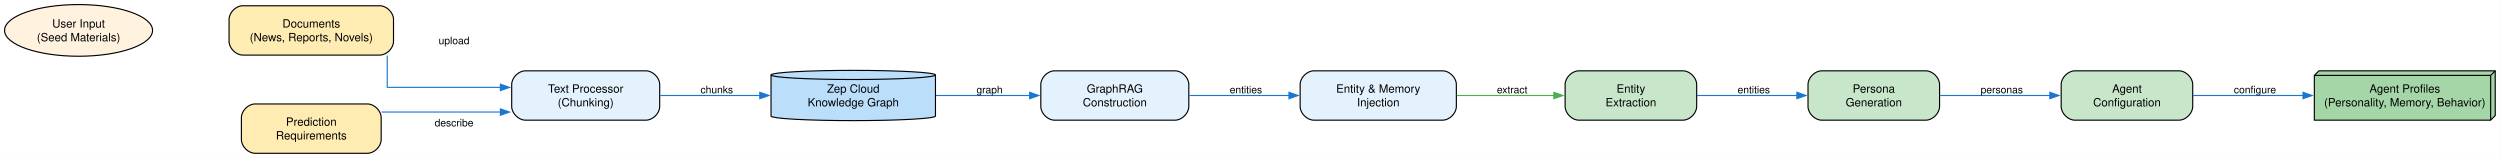
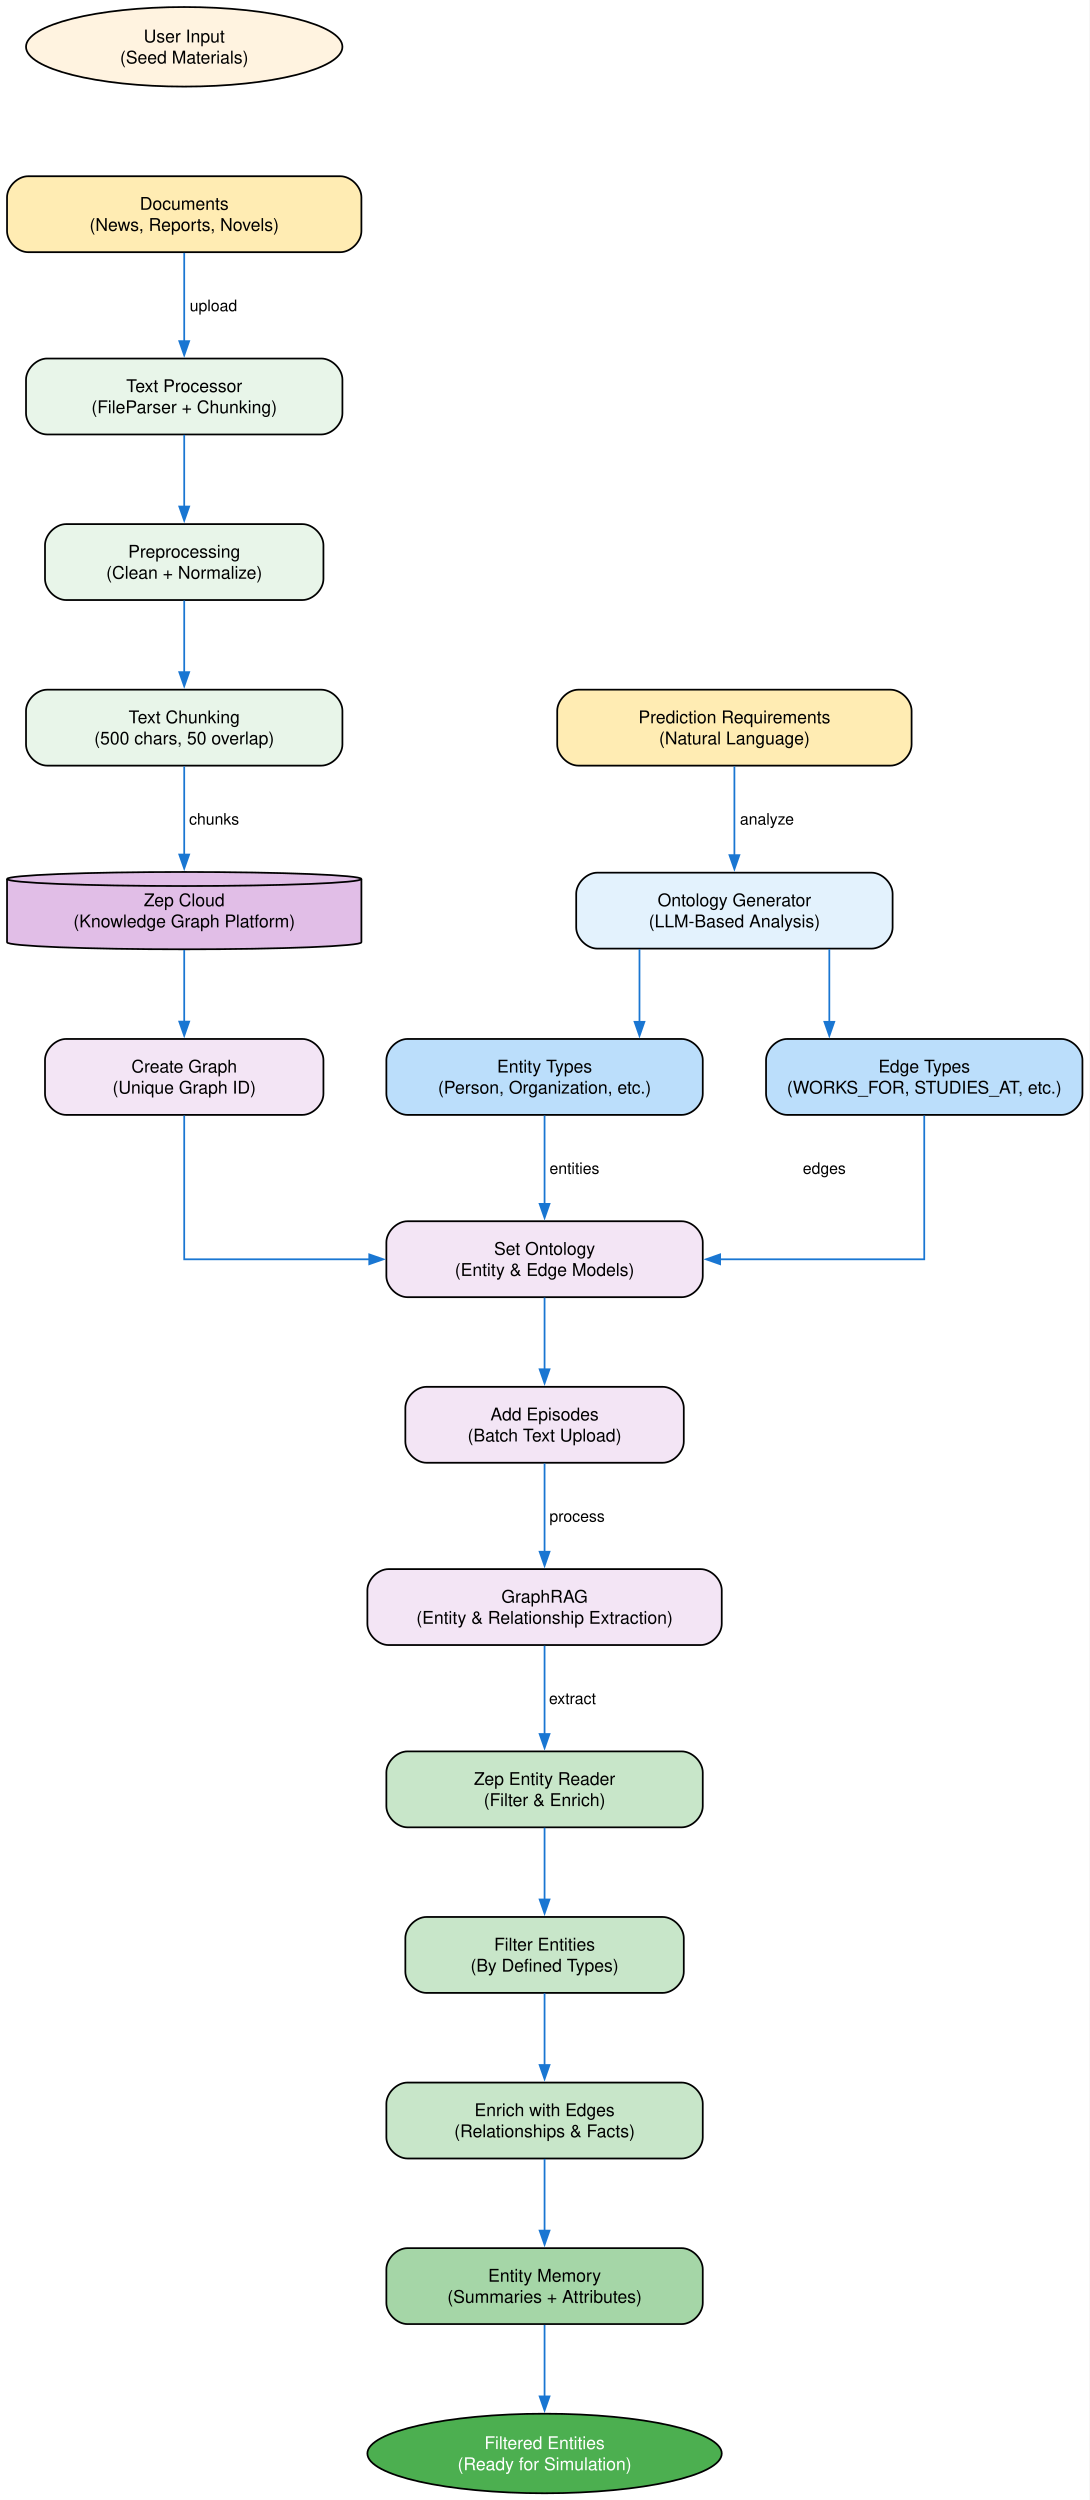
- <svg xmlns="http://www.w3.org/2000/svg" width="4561pt" height="288pt" viewBox="0.00 0.00 4561.00 288.00">
-   <g id="graph0" class="graph" transform="scale(2.08333 2.08333) rotate(0) translate(4 134.23)">
-     <polygon fill="white" stroke="none" points="-4,4 -4,-134.23 2185.1,-134.23 2185.1,4 -4,4" />
+ <svg xmlns="http://www.w3.org/2000/svg" width="1291pt" height="2963pt" viewBox="0.00 0.00 1291.00 2963.00">
+   <g id="graph0" class="graph" transform="scale(2.08333 2.08333) rotate(0) translate(4 1418.41)">
+     <polygon fill="white" stroke="none" points="-4,4 -4,-1418.41 615.8,-1418.41 615.8,4 -4,4" />
    <g id="node1" class="node">
-       <ellipse fill="#fff3e0" stroke="black" cx="64.8" cy="-107.6" rx="64.8" ry="22.63" />
-       <text xml:space="preserve" text-anchor="middle" x="64.8" y="-110.1" font-family="Helvetica,sans-Serif" font-size="10.00">User Input</text>
-       <text xml:space="preserve" text-anchor="middle" x="64.8" y="-98.1" font-family="Helvetica,sans-Serif" font-size="10.00">(Seed Materials)</text>
+       <ellipse fill="#fff3e0" stroke="black" cx="100.8" cy="-1391.78" rx="90" ry="22.63" />
+       <text xml:space="preserve" text-anchor="middle" x="100.8" y="-1394.28" font-family="Helvetica,sans-Serif" font-size="10.00">User Input</text>
+       <text xml:space="preserve" text-anchor="middle" x="100.8" y="-1382.28" font-family="Helvetica,sans-Serif" font-size="10.00">(Seed Materials)</text>
    </g>
    <g id="node2" class="node">
-       <path fill="#ffecb3" stroke="black" d="M328.6,-129.2C328.6,-129.2 208.6,-129.2 208.6,-129.2 202.6,-129.2 196.6,-123.2 196.6,-117.2 196.6,-117.2 196.6,-98 196.6,-98 196.6,-92 202.6,-86 208.6,-86 208.6,-86 328.6,-86 328.6,-86 334.6,-86 340.6,-92 340.6,-98 340.6,-98 340.6,-117.2 340.6,-117.2 340.6,-123.2 334.6,-129.2 328.6,-129.2" />
-       <text xml:space="preserve" text-anchor="middle" x="268.6" y="-110.1" font-family="Helvetica,sans-Serif" font-size="10.00">Documents</text>
-       <text xml:space="preserve" text-anchor="middle" x="268.6" y="-98.1" font-family="Helvetica,sans-Serif" font-size="10.00">(News, Reports, Novels)</text>
+       <path fill="#ffecb3" stroke="black" d="M189.6,-1318.15C189.6,-1318.15 12,-1318.15 12,-1318.15 6,-1318.15 0,-1312.15 0,-1306.15 0,-1306.15 0,-1286.95 0,-1286.95 0,-1280.95 6,-1274.95 12,-1274.95 12,-1274.95 189.6,-1274.95 189.6,-1274.95 195.6,-1274.95 201.6,-1280.95 201.6,-1286.95 201.6,-1286.95 201.6,-1306.15 201.6,-1306.15 201.6,-1312.15 195.6,-1318.15 189.6,-1318.15" />
+       <text xml:space="preserve" text-anchor="middle" x="100.8" y="-1299.05" font-family="Helvetica,sans-Serif" font-size="10.00">Documents</text>
+       <text xml:space="preserve" text-anchor="middle" x="100.8" y="-1287.05" font-family="Helvetica,sans-Serif" font-size="10.00">(News, Reports, Novels)</text>
    </g>
    <g id="node4" class="node">
-       <path fill="#e3f2fd" stroke="black" d="M561.7,-72.2C561.7,-72.2 456.1,-72.2 456.1,-72.2 450.1,-72.2 444.1,-66.2 444.1,-60.2 444.1,-60.2 444.1,-41 444.1,-41 444.1,-35 450.1,-29 456.1,-29 456.1,-29 561.7,-29 561.7,-29 567.7,-29 573.7,-35 573.7,-41 573.7,-41 573.7,-60.2 573.7,-60.2 573.7,-66.2 567.7,-72.2 561.7,-72.2" />
-       <text xml:space="preserve" text-anchor="middle" x="508.9" y="-53.1" font-family="Helvetica,sans-Serif" font-size="10.00">Text Processor</text>
-       <text xml:space="preserve" text-anchor="middle" x="508.9" y="-41.1" font-family="Helvetica,sans-Serif" font-size="10.00">(Chunking)</text>
+       <path fill="#e8f5e9" stroke="black" d="M178.8,-1214.45C178.8,-1214.45 22.8,-1214.45 22.8,-1214.45 16.8,-1214.45 10.8,-1208.45 10.8,-1202.45 10.8,-1202.45 10.8,-1183.25 10.8,-1183.25 10.8,-1177.25 16.8,-1171.25 22.8,-1171.25 22.8,-1171.25 178.8,-1171.25 178.8,-1171.25 184.8,-1171.25 190.8,-1177.25 190.8,-1183.25 190.8,-1183.25 190.8,-1202.45 190.8,-1202.45 190.8,-1208.45 184.8,-1214.45 178.8,-1214.45" />
+       <text xml:space="preserve" text-anchor="middle" x="100.8" y="-1195.35" font-family="Helvetica,sans-Serif" font-size="10.00">Text Processor</text>
+       <text xml:space="preserve" text-anchor="middle" x="100.8" y="-1183.35" font-family="Helvetica,sans-Serif" font-size="10.00">(FileParser + Chunking)</text>
    </g>
    <g id="edge2" class="edge">
-       <path fill="none" stroke="#1976d2" d="M335.1,-85.57C335.1,-72.2 335.1,-57.7 335.1,-57.7 335.1,-57.7 434.18,-57.7 434.18,-57.7" />
-       <polygon fill="#1976d2" stroke="#1976d2" points="434.18,-60.5 442.18,-57.7 434.18,-54.9 434.18,-60.5" />
-       <text xml:space="preserve" text-anchor="middle" x="392.35" y="-95.55" font-family="Helvetica,sans-Serif" font-size="9.00"> upload</text>
+       <path fill="none" stroke="#1976d2" d="M100.8,-1274.56C100.8,-1274.56 100.8,-1224.33 100.8,-1224.33" />
+       <polygon fill="#1976d2" stroke="#1976d2" points="103.6,-1224.33 100.8,-1216.33 98,-1224.33 103.6,-1224.33" />
+       <text xml:space="preserve" text-anchor="middle" x="116.18" y="-1241.4" font-family="Helvetica,sans-Serif" font-size="9.00"> upload</text>
    </g>
    <g id="node3" class="node">
-       <path fill="#ffecb3" stroke="black" d="M317.8,-43.2C317.8,-43.2 219.4,-43.2 219.4,-43.2 213.4,-43.2 207.4,-37.2 207.4,-31.2 207.4,-31.2 207.4,-12 207.4,-12 207.4,-6 213.4,0 219.4,0 219.4,0 317.8,0 317.8,0 323.8,0 329.8,-6 329.8,-12 329.8,-12 329.8,-31.2 329.8,-31.2 329.8,-37.2 323.8,-43.2 317.8,-43.2" />
-       <text xml:space="preserve" text-anchor="middle" x="268.6" y="-24.1" font-family="Helvetica,sans-Serif" font-size="10.00">Prediction</text>
-       <text xml:space="preserve" text-anchor="middle" x="268.6" y="-12.1" font-family="Helvetica,sans-Serif" font-size="10.00">Requirements</text>
+       <path fill="#ffecb3" stroke="black" d="M502.6,-1026.05C502.6,-1026.05 325,-1026.05 325,-1026.05 319,-1026.05 313,-1020.05 313,-1014.05 313,-1014.05 313,-994.85 313,-994.85 313,-988.85 319,-982.85 325,-982.85 325,-982.85 502.6,-982.85 502.6,-982.85 508.6,-982.85 514.6,-988.85 514.6,-994.85 514.6,-994.85 514.6,-1014.05 514.6,-1014.05 514.6,-1020.05 508.6,-1026.05 502.6,-1026.05" />
+       <text xml:space="preserve" text-anchor="middle" x="413.8" y="-1006.95" font-family="Helvetica,sans-Serif" font-size="10.00">Prediction Requirements</text>
+       <text xml:space="preserve" text-anchor="middle" x="413.8" y="-994.95" font-family="Helvetica,sans-Serif" font-size="10.00">(Natural Language)</text>
+     </g>
+     <g id="node7" class="node">
+       <path fill="#e3f2fd" stroke="black" d="M491.8,-921.95C491.8,-921.95 335.8,-921.95 335.8,-921.95 329.8,-921.95 323.8,-915.95 323.8,-909.95 323.8,-909.95 323.8,-890.75 323.8,-890.75 323.8,-884.75 329.8,-878.75 335.8,-878.75 335.8,-878.75 491.8,-878.75 491.8,-878.75 497.8,-878.75 503.8,-884.75 503.8,-890.75 503.8,-890.75 503.8,-909.95 503.8,-909.95 503.8,-915.95 497.8,-921.95 491.8,-921.95" />
+       <text xml:space="preserve" text-anchor="middle" x="413.8" y="-902.85" font-family="Helvetica,sans-Serif" font-size="10.00">Ontology Generator</text>
+       <text xml:space="preserve" text-anchor="middle" x="413.8" y="-890.85" font-family="Helvetica,sans-Serif" font-size="10.00">(LLM-Based Analysis)</text>
    </g>
    <g id="edge3" class="edge">
-       <path fill="none" stroke="#1976d2" d="M330.17,-36.1C330.17,-36.1 434.19,-36.1 434.19,-36.1" />
-       <polygon fill="#1976d2" stroke="#1976d2" points="434.19,-38.9 442.19,-36.1 434.19,-33.3 434.19,-38.9" />
-       <text xml:space="preserve" text-anchor="middle" x="392.35" y="-23.55" font-family="Helvetica,sans-Serif" font-size="9.00"> describe</text>
+       <path fill="none" stroke="#1976d2" d="M413.8,-982.38C413.8,-982.38 413.8,-931.91 413.8,-931.91" />
+       <polygon fill="#1976d2" stroke="#1976d2" points="416.6,-931.91 413.8,-923.91 411,-931.91 416.6,-931.91" />
+       <text xml:space="preserve" text-anchor="middle" x="431.05" y="-949.3" font-family="Helvetica,sans-Serif" font-size="9.00"> analyze</text>
    </g>
    <g id="node5" class="node">
-       <path fill="#bbdefb" stroke="black" d="M815.2,-68.6C815.2,-70.81 782.93,-72.6 743.2,-72.6 703.47,-72.6 671.2,-70.81 671.2,-68.6 671.2,-68.6 671.2,-32.6 671.2,-32.6 671.2,-30.39 703.47,-28.6 743.2,-28.6 782.93,-28.6 815.2,-30.39 815.2,-32.6 815.2,-32.6 815.2,-68.6 815.2,-68.6" />
-       <path fill="none" stroke="black" d="M815.2,-68.6C815.2,-66.39 782.93,-64.6 743.2,-64.6 703.47,-64.6 671.2,-66.39 671.2,-68.6" />
-       <text xml:space="preserve" text-anchor="middle" x="743.2" y="-53.1" font-family="Helvetica,sans-Serif" font-size="10.00">Zep Cloud</text>
-       <text xml:space="preserve" text-anchor="middle" x="743.2" y="-41.1" font-family="Helvetica,sans-Serif" font-size="10.00">Knowledge Graph</text>
+       <path fill="#e8f5e9" stroke="black" d="M168,-1120.25C168,-1120.25 33.6,-1120.25 33.6,-1120.25 27.6,-1120.25 21.6,-1114.25 21.6,-1108.25 21.6,-1108.25 21.6,-1089.05 21.6,-1089.05 21.6,-1083.05 27.6,-1077.05 33.6,-1077.05 33.6,-1077.05 168,-1077.05 168,-1077.05 174,-1077.05 180,-1083.05 180,-1089.05 180,-1089.05 180,-1108.25 180,-1108.25 180,-1114.25 174,-1120.25 168,-1120.25" />
+       <text xml:space="preserve" text-anchor="middle" x="100.8" y="-1101.15" font-family="Helvetica,sans-Serif" font-size="10.00">Preprocessing</text>
+       <text xml:space="preserve" text-anchor="middle" x="100.8" y="-1089.15" font-family="Helvetica,sans-Serif" font-size="10.00">(Clean + Normalize)</text>
    </g>
    <g id="edge4" class="edge">
-       <path fill="none" stroke="#1976d2" d="M574.17,-50.6C574.17,-50.6 661.36,-50.6 661.36,-50.6" />
-       <polygon fill="#1976d2" stroke="#1976d2" points="661.36,-53.4 669.36,-50.6 661.36,-47.8 661.36,-53.4" />
-       <text xml:space="preserve" text-anchor="middle" x="622.45" y="-52.55" font-family="Helvetica,sans-Serif" font-size="9.00"> chunks</text>
+       <path fill="none" stroke="#1976d2" d="M100.8,-1171.01C100.8,-1171.01 100.8,-1130.22 100.8,-1130.22" />
+       <polygon fill="#1976d2" stroke="#1976d2" points="103.6,-1130.22 100.8,-1122.22 98,-1130.22 103.6,-1130.22" />
    </g>
    <g id="node6" class="node">
-       <path fill="#e3f2fd" stroke="black" d="M1025.05,-72.2C1025.05,-72.2 919.45,-72.2 919.45,-72.2 913.45,-72.2 907.45,-66.2 907.45,-60.2 907.45,-60.2 907.45,-41 907.45,-41 907.45,-35 913.45,-29 919.45,-29 919.45,-29 1025.05,-29 1025.05,-29 1031.05,-29 1037.05,-35 1037.05,-41 1037.05,-41 1037.05,-60.2 1037.05,-60.2 1037.05,-66.2 1031.05,-72.2 1025.05,-72.2" />
-       <text xml:space="preserve" text-anchor="middle" x="972.25" y="-53.1" font-family="Helvetica,sans-Serif" font-size="10.00">GraphRAG</text>
-       <text xml:space="preserve" text-anchor="middle" x="972.25" y="-41.1" font-family="Helvetica,sans-Serif" font-size="10.00">Construction</text>
+       <path fill="#e8f5e9" stroke="black" d="M178.8,-1026.05C178.8,-1026.05 22.8,-1026.05 22.8,-1026.05 16.8,-1026.05 10.8,-1020.05 10.8,-1014.05 10.8,-1014.05 10.8,-994.85 10.8,-994.85 10.8,-988.85 16.8,-982.85 22.8,-982.85 22.8,-982.85 178.8,-982.85 178.8,-982.85 184.8,-982.85 190.8,-988.85 190.8,-994.85 190.8,-994.85 190.8,-1014.05 190.8,-1014.05 190.8,-1020.05 184.8,-1026.05 178.8,-1026.05" />
+       <text xml:space="preserve" text-anchor="middle" x="100.8" y="-1006.95" font-family="Helvetica,sans-Serif" font-size="10.00">Text Chunking</text>
+       <text xml:space="preserve" text-anchor="middle" x="100.8" y="-994.95" font-family="Helvetica,sans-Serif" font-size="10.00">(500 chars, 50 overlap)</text>
    </g>
    <g id="edge5" class="edge">
-       <path fill="none" stroke="#1976d2" d="M815.67,-50.6C815.67,-50.6 897.71,-50.6 897.71,-50.6" />
-       <polygon fill="#1976d2" stroke="#1976d2" points="897.71,-53.4 905.71,-50.6 897.71,-47.8 897.71,-53.4" />
-       <text xml:space="preserve" text-anchor="middle" x="861.33" y="-52.55" font-family="Helvetica,sans-Serif" font-size="9.00"> graph</text>
+       <path fill="none" stroke="#1976d2" d="M100.8,-1076.81C100.8,-1076.81 100.8,-1036.02 100.8,-1036.02" />
+       <polygon fill="#1976d2" stroke="#1976d2" points="103.6,-1036.02 100.8,-1028.02 98,-1036.02 103.6,-1036.02" />
    </g>
-     <g id="node7" class="node">
-       <path fill="#e3f2fd" stroke="black" d="M1259.35,-72.2C1259.35,-72.2 1146.55,-72.2 1146.55,-72.2 1140.55,-72.2 1134.55,-66.2 1134.55,-60.2 1134.55,-60.2 1134.55,-41 1134.55,-41 1134.55,-35 1140.55,-29 1146.55,-29 1146.55,-29 1259.35,-29 1259.35,-29 1265.35,-29 1271.35,-35 1271.35,-41 1271.35,-41 1271.35,-60.2 1271.35,-60.2 1271.35,-66.2 1265.35,-72.2 1259.35,-72.2" />
-       <text xml:space="preserve" text-anchor="middle" x="1202.95" y="-53.1" font-family="Helvetica,sans-Serif" font-size="10.00">Entity &amp; Memory</text>
-       <text xml:space="preserve" text-anchor="middle" x="1202.95" y="-41.1" font-family="Helvetica,sans-Serif" font-size="10.00">Injection</text>
+     <g id="node10" class="node">
+       <path fill="#e1bee7" stroke="black" d="M201.6,-918.35C201.6,-920.56 156.42,-922.35 100.8,-922.35 45.18,-922.35 0,-920.56 0,-918.35 0,-918.35 0,-882.35 0,-882.35 0,-880.15 45.18,-878.35 100.8,-878.35 156.42,-878.35 201.6,-880.15 201.6,-882.35 201.6,-882.35 201.6,-918.35 201.6,-918.35" />
+       <path fill="none" stroke="black" d="M201.6,-918.35C201.6,-916.15 156.42,-914.35 100.8,-914.35 45.18,-914.35 0,-916.15 0,-918.35" />
+       <text xml:space="preserve" text-anchor="middle" x="100.8" y="-902.85" font-family="Helvetica,sans-Serif" font-size="10.00">Zep Cloud</text>
+       <text xml:space="preserve" text-anchor="middle" x="100.8" y="-890.85" font-family="Helvetica,sans-Serif" font-size="10.00">(Knowledge Graph Platform)</text>
    </g>
    <g id="edge6" class="edge">
-       <path fill="none" stroke="#1976d2" d="M1037.43,-50.6C1037.43,-50.6 1124.79,-50.6 1124.79,-50.6" />
-       <polygon fill="#1976d2" stroke="#1976d2" points="1124.79,-53.4 1132.79,-50.6 1124.79,-47.8 1124.79,-53.4" />
-       <text xml:space="preserve" text-anchor="middle" x="1085.8" y="-52.55" font-family="Helvetica,sans-Serif" font-size="9.00"> entities</text>
+       <path fill="none" stroke="#1976d2" d="M100.8,-982.38C100.8,-982.38 100.8,-932.27 100.8,-932.27" />
+       <polygon fill="#1976d2" stroke="#1976d2" points="103.6,-932.27 100.8,-924.27 98,-932.27 103.6,-932.27" />
+       <text xml:space="preserve" text-anchor="middle" x="116.55" y="-949.3" font-family="Helvetica,sans-Serif" font-size="9.00"> chunks</text>
    </g>
    <g id="node8" class="node">
-       <path fill="#c8e6c9" stroke="black" d="M1469.8,-72.2C1469.8,-72.2 1378.6,-72.2 1378.6,-72.2 1372.6,-72.2 1366.6,-66.2 1366.6,-60.2 1366.6,-60.2 1366.6,-41 1366.6,-41 1366.6,-35 1372.6,-29 1378.6,-29 1378.6,-29 1469.8,-29 1469.8,-29 1475.8,-29 1481.8,-35 1481.8,-41 1481.8,-41 1481.8,-60.2 1481.8,-60.2 1481.8,-66.2 1475.8,-72.2 1469.8,-72.2" />
-       <text xml:space="preserve" text-anchor="middle" x="1424.2" y="-53.1" font-family="Helvetica,sans-Serif" font-size="10.00">Entity</text>
-       <text xml:space="preserve" text-anchor="middle" x="1424.2" y="-41.1" font-family="Helvetica,sans-Serif" font-size="10.00">Extraction</text>
+       <path fill="#bbdefb" stroke="black" d="M383.8,-827.35C383.8,-827.35 227.8,-827.35 227.8,-827.35 221.8,-827.35 215.8,-821.35 215.8,-815.35 215.8,-815.35 215.8,-796.15 215.8,-796.15 215.8,-790.15 221.8,-784.15 227.8,-784.15 227.8,-784.15 383.8,-784.15 383.8,-784.15 389.8,-784.15 395.8,-790.15 395.8,-796.15 395.8,-796.15 395.8,-815.35 395.8,-815.35 395.8,-821.35 389.8,-827.35 383.8,-827.35" />
+       <text xml:space="preserve" text-anchor="middle" x="305.8" y="-808.25" font-family="Helvetica,sans-Serif" font-size="10.00">Entity Types</text>
+       <text xml:space="preserve" text-anchor="middle" x="305.8" y="-796.25" font-family="Helvetica,sans-Serif" font-size="10.00">(Person, Organization, etc.)</text>
    </g>
    <g id="edge7" class="edge">
-       <path fill="none" stroke="#4caf50" d="M1271.74,-50.6C1271.74,-50.6 1356.73,-50.6 1356.73,-50.6" />
-       <polygon fill="#4caf50" stroke="#4caf50" points="1356.73,-53.4 1364.73,-50.6 1356.73,-47.8 1356.73,-53.4" />
-       <text xml:space="preserve" text-anchor="middle" x="1318.98" y="-52.55" font-family="Helvetica,sans-Serif" font-size="9.00"> extract</text>
+       <path fill="none" stroke="#1976d2" d="M359.8,-878.41C359.8,-878.41 359.8,-837.09 359.8,-837.09" />
+       <polygon fill="#1976d2" stroke="#1976d2" points="362.6,-837.09 359.8,-829.09 357,-837.09 362.6,-837.09" />
    </g>
    <g id="node9" class="node">
-       <path fill="#c8e6c9" stroke="black" d="M1682.5,-72.2C1682.5,-72.2 1591.3,-72.2 1591.3,-72.2 1585.3,-72.2 1579.3,-66.2 1579.3,-60.2 1579.3,-60.2 1579.3,-41 1579.3,-41 1579.3,-35 1585.3,-29 1591.3,-29 1591.3,-29 1682.5,-29 1682.5,-29 1688.5,-29 1694.5,-35 1694.5,-41 1694.5,-41 1694.5,-60.2 1694.5,-60.2 1694.5,-66.2 1688.5,-72.2 1682.5,-72.2" />
-       <text xml:space="preserve" text-anchor="middle" x="1636.9" y="-53.1" font-family="Helvetica,sans-Serif" font-size="10.00">Persona</text>
-       <text xml:space="preserve" text-anchor="middle" x="1636.9" y="-41.1" font-family="Helvetica,sans-Serif" font-size="10.00">Generation</text>
+       <path fill="#bbdefb" stroke="black" d="M599.8,-827.35C599.8,-827.35 443.8,-827.35 443.8,-827.35 437.8,-827.35 431.8,-821.35 431.8,-815.35 431.8,-815.35 431.8,-796.15 431.8,-796.15 431.8,-790.15 437.8,-784.15 443.8,-784.15 443.8,-784.15 599.8,-784.15 599.8,-784.15 605.8,-784.15 611.8,-790.15 611.8,-796.15 611.8,-796.15 611.8,-815.35 611.8,-815.35 611.8,-821.35 605.8,-827.35 599.8,-827.35" />
+       <text xml:space="preserve" text-anchor="middle" x="521.8" y="-808.25" font-family="Helvetica,sans-Serif" font-size="10.00">Edge Types</text>
+       <text xml:space="preserve" text-anchor="middle" x="521.8" y="-796.25" font-family="Helvetica,sans-Serif" font-size="10.00">(WORKS_FOR, STUDIES_AT, etc.)</text>
    </g>
    <g id="edge8" class="edge">
-       <path fill="none" stroke="#1976d2" d="M1482.04,-50.6C1482.04,-50.6 1569.56,-50.6 1569.56,-50.6" />
-       <polygon fill="#1976d2" stroke="#1976d2" points="1569.56,-53.4 1577.56,-50.6 1569.56,-47.8 1569.56,-53.4" />
-       <text xml:space="preserve" text-anchor="middle" x="1530.55" y="-52.55" font-family="Helvetica,sans-Serif" font-size="9.00"> entities</text>
+       <path fill="none" stroke="#1976d2" d="M467.8,-878.41C467.8,-878.41 467.8,-837.09 467.8,-837.09" />
+       <polygon fill="#1976d2" stroke="#1976d2" points="470.6,-837.09 467.8,-829.09 465,-837.09 470.6,-837.09" />
    </g>
-     <g id="node10" class="node">
-       <path fill="#c8e6c9" stroke="black" d="M1904.2,-72.2C1904.2,-72.2 1813,-72.2 1813,-72.2 1807,-72.2 1801,-66.2 1801,-60.2 1801,-60.2 1801,-41 1801,-41 1801,-35 1807,-29 1813,-29 1813,-29 1904.2,-29 1904.2,-29 1910.2,-29 1916.2,-35 1916.2,-41 1916.2,-41 1916.2,-60.2 1916.2,-60.2 1916.2,-66.2 1910.2,-72.2 1904.2,-72.2" />
-       <text xml:space="preserve" text-anchor="middle" x="1858.6" y="-53.1" font-family="Helvetica,sans-Serif" font-size="10.00">Agent</text>
-       <text xml:space="preserve" text-anchor="middle" x="1858.6" y="-41.1" font-family="Helvetica,sans-Serif" font-size="10.00">Configuration</text>
+     <g id="node12" class="node">
+       <path fill="#f3e5f5" stroke="black" d="M383.8,-723.65C383.8,-723.65 227.8,-723.65 227.8,-723.65 221.8,-723.65 215.8,-717.65 215.8,-711.65 215.8,-711.65 215.8,-692.45 215.8,-692.45 215.8,-686.45 221.8,-680.45 227.8,-680.45 227.8,-680.45 383.8,-680.45 383.8,-680.45 389.8,-680.45 395.8,-686.45 395.8,-692.45 395.8,-692.45 395.8,-711.65 395.8,-711.65 395.8,-717.65 389.8,-723.65 383.8,-723.65" />
+       <text xml:space="preserve" text-anchor="middle" x="305.8" y="-704.55" font-family="Helvetica,sans-Serif" font-size="10.00">Set Ontology</text>
+       <text xml:space="preserve" text-anchor="middle" x="305.8" y="-692.55" font-family="Helvetica,sans-Serif" font-size="10.00">(Entity &amp; Edge Models)</text>
    </g>
    <g id="edge9" class="edge">
-       <path fill="none" stroke="#1976d2" d="M1694.86,-50.6C1694.86,-50.6 1791.08,-50.6 1791.08,-50.6" />
-       <polygon fill="#1976d2" stroke="#1976d2" points="1791.08,-53.4 1799.08,-50.6 1791.08,-47.8 1791.08,-53.4" />
-       <text xml:space="preserve" text-anchor="middle" x="1747.75" y="-52.55" font-family="Helvetica,sans-Serif" font-size="9.00"> personas</text>
+       <path fill="none" stroke="#1976d2" d="M305.8,-783.76C305.8,-783.76 305.8,-733.53 305.8,-733.53" />
+       <polygon fill="#1976d2" stroke="#1976d2" points="308.6,-733.53 305.8,-725.53 303,-733.53 308.6,-733.53" />
+       <text xml:space="preserve" text-anchor="middle" x="321.55" y="-750.6" font-family="Helvetica,sans-Serif" font-size="9.00"> entities</text>
+     </g>
+     <g id="edge10" class="edge">
+       <path fill="none" stroke="#1976d2" d="M521.8,-783.75C521.8,-753.29 521.8,-702 521.8,-702 521.8,-702 405.67,-702 405.67,-702" />
+       <polygon fill="#1976d2" stroke="#1976d2" points="405.67,-699.2 397.67,-702 405.67,-704.8 405.67,-699.2" />
+       <text xml:space="preserve" text-anchor="middle" x="463.68" y="-750.6" font-family="Helvetica,sans-Serif" font-size="9.00"> edges</text>
    </g>
    <g id="node11" class="node">
-       <polygon fill="#a5d6a7" stroke="black" points="2181.1,-72.2 2026.7,-72.2 2022.7,-68.2 2022.7,-29 2177.1,-29 2181.1,-33 2181.1,-72.2" />
-       <polyline fill="none" stroke="black" points="2177.1,-68.2 2022.7,-68.2" />
-       <polyline fill="none" stroke="black" points="2177.1,-68.2 2177.1,-29" />
-       <polyline fill="none" stroke="black" points="2177.1,-68.2 2181.1,-72.2" />
-       <text xml:space="preserve" text-anchor="middle" x="2101.9" y="-53.1" font-family="Helvetica,sans-Serif" font-size="10.00">Agent Profiles</text>
-       <text xml:space="preserve" text-anchor="middle" x="2101.9" y="-41.1" font-family="Helvetica,sans-Serif" font-size="10.00">(Personality, Memory, Behavior)</text>
+       <path fill="#f3e5f5" stroke="black" d="M168,-827.35C168,-827.35 33.6,-827.35 33.6,-827.35 27.6,-827.35 21.6,-821.35 21.6,-815.35 21.6,-815.35 21.6,-796.15 21.6,-796.15 21.6,-790.15 27.6,-784.15 33.6,-784.15 33.6,-784.15 168,-784.15 168,-784.15 174,-784.15 180,-790.15 180,-796.15 180,-796.15 180,-815.35 180,-815.35 180,-821.35 174,-827.35 168,-827.35" />
+       <text xml:space="preserve" text-anchor="middle" x="100.8" y="-808.25" font-family="Helvetica,sans-Serif" font-size="10.00">Create Graph</text>
+       <text xml:space="preserve" text-anchor="middle" x="100.8" y="-796.25" font-family="Helvetica,sans-Serif" font-size="10.00">(Unique Graph ID)</text>
    </g>
-     <g id="edge10" class="edge">
-       <path fill="none" stroke="#1976d2" d="M1916.57,-50.6C1916.57,-50.6 2012.78,-50.6 2012.78,-50.6" />
-       <polygon fill="#1976d2" stroke="#1976d2" points="2012.78,-53.4 2020.78,-50.6 2012.78,-47.8 2012.78,-53.4" />
-       <text xml:space="preserve" text-anchor="middle" x="1969.45" y="-52.55" font-family="Helvetica,sans-Serif" font-size="9.00"> configure</text>
+     <g id="edge11" class="edge">
+       <path fill="none" stroke="#1976d2" d="M100.8,-877.94C100.8,-877.94 100.8,-837.2 100.8,-837.2" />
+       <polygon fill="#1976d2" stroke="#1976d2" points="103.6,-837.2 100.8,-829.2 98,-837.2 103.6,-837.2" />
+     </g>
+     <g id="edge12" class="edge">
+       <path fill="none" stroke="#1976d2" d="M100.8,-783.75C100.8,-753.29 100.8,-702 100.8,-702 100.8,-702 206.07,-702 206.07,-702" />
+       <polygon fill="#1976d2" stroke="#1976d2" points="206.07,-704.8 214.07,-702 206.07,-699.2 206.07,-704.8" />
+     </g>
+     <g id="node13" class="node">
+       <path fill="#f3e5f5" stroke="black" d="M373,-629.45C373,-629.45 238.6,-629.45 238.6,-629.45 232.6,-629.45 226.6,-623.45 226.6,-617.45 226.6,-617.45 226.6,-598.25 226.6,-598.25 226.6,-592.25 232.6,-586.25 238.6,-586.25 238.6,-586.25 373,-586.25 373,-586.25 379,-586.25 385,-592.25 385,-598.25 385,-598.25 385,-617.45 385,-617.45 385,-623.45 379,-629.45 373,-629.45" />
+       <text xml:space="preserve" text-anchor="middle" x="305.8" y="-610.35" font-family="Helvetica,sans-Serif" font-size="10.00">Add Episodes</text>
+       <text xml:space="preserve" text-anchor="middle" x="305.8" y="-598.35" font-family="Helvetica,sans-Serif" font-size="10.00">(Batch Text Upload)</text>
+     </g>
+     <g id="edge13" class="edge">
+       <path fill="none" stroke="#1976d2" d="M305.8,-680.21C305.8,-680.21 305.8,-639.42 305.8,-639.42" />
+       <polygon fill="#1976d2" stroke="#1976d2" points="308.6,-639.42 305.8,-631.42 303,-639.42 308.6,-639.42" />
+     </g>
+     <g id="node14" class="node">
+       <path fill="#f3e5f5" stroke="black" d="M394.6,-525.75C394.6,-525.75 217,-525.75 217,-525.75 211,-525.75 205,-519.75 205,-513.75 205,-513.75 205,-494.55 205,-494.55 205,-488.55 211,-482.55 217,-482.55 217,-482.55 394.6,-482.55 394.6,-482.55 400.6,-482.55 406.6,-488.55 406.6,-494.55 406.6,-494.55 406.6,-513.75 406.6,-513.75 406.6,-519.75 400.6,-525.75 394.6,-525.75" />
+       <text xml:space="preserve" text-anchor="middle" x="305.8" y="-506.65" font-family="Helvetica,sans-Serif" font-size="10.00">GraphRAG</text>
+       <text xml:space="preserve" text-anchor="middle" x="305.8" y="-494.65" font-family="Helvetica,sans-Serif" font-size="10.00">(Entity &amp; Relationship Extraction)</text>
+     </g>
+     <g id="edge14" class="edge">
+       <path fill="none" stroke="#1976d2" d="M305.8,-585.86C305.8,-585.86 305.8,-535.63 305.8,-535.63" />
+       <polygon fill="#1976d2" stroke="#1976d2" points="308.6,-535.63 305.8,-527.63 303,-535.63 308.6,-535.63" />
+       <text xml:space="preserve" text-anchor="middle" x="323.05" y="-552.7" font-family="Helvetica,sans-Serif" font-size="9.00"> process</text>
+     </g>
+     <g id="node15" class="node">
+       <path fill="#c8e6c9" stroke="black" d="M383.8,-422.05C383.8,-422.05 227.8,-422.05 227.8,-422.05 221.8,-422.05 215.8,-416.05 215.8,-410.05 215.8,-410.05 215.8,-390.85 215.8,-390.85 215.8,-384.85 221.8,-378.85 227.8,-378.85 227.8,-378.85 383.8,-378.85 383.8,-378.85 389.8,-378.85 395.8,-384.85 395.8,-390.85 395.8,-390.85 395.8,-410.05 395.8,-410.05 395.8,-416.05 389.8,-422.05 383.8,-422.05" />
+       <text xml:space="preserve" text-anchor="middle" x="305.8" y="-402.95" font-family="Helvetica,sans-Serif" font-size="10.00">Zep Entity Reader</text>
+       <text xml:space="preserve" text-anchor="middle" x="305.8" y="-390.95" font-family="Helvetica,sans-Serif" font-size="10.00">(Filter &amp; Enrich)</text>
+     </g>
+     <g id="edge15" class="edge">
+       <path fill="none" stroke="#1976d2" d="M305.8,-482.16C305.8,-482.16 305.8,-431.93 305.8,-431.93" />
+       <polygon fill="#1976d2" stroke="#1976d2" points="308.6,-431.93 305.8,-423.93 303,-431.93 308.6,-431.93" />
+       <text xml:space="preserve" text-anchor="middle" x="320.43" y="-449" font-family="Helvetica,sans-Serif" font-size="9.00"> extract</text>
+     </g>
+     <g id="node16" class="node">
+       <path fill="#c8e6c9" stroke="black" d="M373,-327.85C373,-327.85 238.6,-327.85 238.6,-327.85 232.6,-327.85 226.6,-321.85 226.6,-315.85 226.6,-315.85 226.6,-296.65 226.6,-296.65 226.6,-290.65 232.6,-284.65 238.6,-284.65 238.6,-284.65 373,-284.65 373,-284.65 379,-284.65 385,-290.65 385,-296.65 385,-296.65 385,-315.85 385,-315.85 385,-321.85 379,-327.85 373,-327.85" />
+       <text xml:space="preserve" text-anchor="middle" x="305.8" y="-308.75" font-family="Helvetica,sans-Serif" font-size="10.00">Filter Entities</text>
+       <text xml:space="preserve" text-anchor="middle" x="305.8" y="-296.75" font-family="Helvetica,sans-Serif" font-size="10.00">(By Defined Types)</text>
+     </g>
+     <g id="edge16" class="edge">
+       <path fill="none" stroke="#1976d2" d="M305.8,-378.61C305.8,-378.61 305.8,-337.82 305.8,-337.82" />
+       <polygon fill="#1976d2" stroke="#1976d2" points="308.6,-337.82 305.8,-329.82 303,-337.82 308.6,-337.82" />
+     </g>
+     <g id="node17" class="node">
+       <path fill="#c8e6c9" stroke="black" d="M383.8,-233.65C383.8,-233.65 227.8,-233.65 227.8,-233.65 221.8,-233.65 215.8,-227.65 215.8,-221.65 215.8,-221.65 215.8,-202.45 215.8,-202.45 215.8,-196.45 221.8,-190.45 227.8,-190.45 227.8,-190.45 383.8,-190.45 383.8,-190.45 389.8,-190.45 395.8,-196.45 395.8,-202.45 395.8,-202.45 395.8,-221.65 395.8,-221.65 395.8,-227.65 389.8,-233.65 383.8,-233.65" />
+       <text xml:space="preserve" text-anchor="middle" x="305.8" y="-214.55" font-family="Helvetica,sans-Serif" font-size="10.00">Enrich with Edges</text>
+       <text xml:space="preserve" text-anchor="middle" x="305.8" y="-202.55" font-family="Helvetica,sans-Serif" font-size="10.00">(Relationships &amp; Facts)</text>
+     </g>
+     <g id="edge17" class="edge">
+       <path fill="none" stroke="#1976d2" d="M305.8,-284.41C305.8,-284.41 305.8,-243.62 305.8,-243.62" />
+       <polygon fill="#1976d2" stroke="#1976d2" points="308.6,-243.62 305.8,-235.62 303,-243.62 308.6,-243.62" />
+     </g>
+     <g id="node18" class="node">
+       <path fill="#a5d6a7" stroke="black" d="M383.8,-139.45C383.8,-139.45 227.8,-139.45 227.8,-139.45 221.8,-139.45 215.8,-133.45 215.8,-127.45 215.8,-127.45 215.8,-108.25 215.8,-108.25 215.8,-102.25 221.8,-96.25 227.8,-96.25 227.8,-96.25 383.8,-96.25 383.8,-96.25 389.8,-96.25 395.8,-102.25 395.8,-108.25 395.8,-108.25 395.8,-127.45 395.8,-127.45 395.8,-133.45 389.8,-139.45 383.8,-139.45" />
+       <text xml:space="preserve" text-anchor="middle" x="305.8" y="-120.35" font-family="Helvetica,sans-Serif" font-size="10.00">Entity Memory</text>
+       <text xml:space="preserve" text-anchor="middle" x="305.8" y="-108.35" font-family="Helvetica,sans-Serif" font-size="10.00">(Summaries + Attributes)</text>
+     </g>
+     <g id="edge18" class="edge">
+       <path fill="none" stroke="#1976d2" d="M305.8,-190.21C305.8,-190.21 305.8,-149.42 305.8,-149.42" />
+       <polygon fill="#1976d2" stroke="#1976d2" points="308.6,-149.42 305.8,-141.42 303,-149.42 308.6,-149.42" />
+     </g>
+     <g id="node19" class="node">
+       <ellipse fill="#4caf50" stroke="black" cx="305.8" cy="-22.63" rx="100.8" ry="22.63" />
+       <text xml:space="preserve" text-anchor="middle" x="305.8" y="-25.13" font-family="Helvetica,sans-Serif" font-size="10.00" fill="white">Filtered Entities</text>
+       <text xml:space="preserve" text-anchor="middle" x="305.8" y="-13.13" font-family="Helvetica,sans-Serif" font-size="10.00" fill="white">(Ready for Simulation)</text>
+     </g>
+     <g id="edge19" class="edge">
+       <path fill="none" stroke="#1976d2" d="M305.8,-95.77C305.8,-95.77 305.8,-55.1 305.8,-55.1" />
+       <polygon fill="#1976d2" stroke="#1976d2" points="308.6,-55.1 305.8,-47.1 303,-55.1 308.6,-55.1" />
    </g>
  </g>
</svg>
